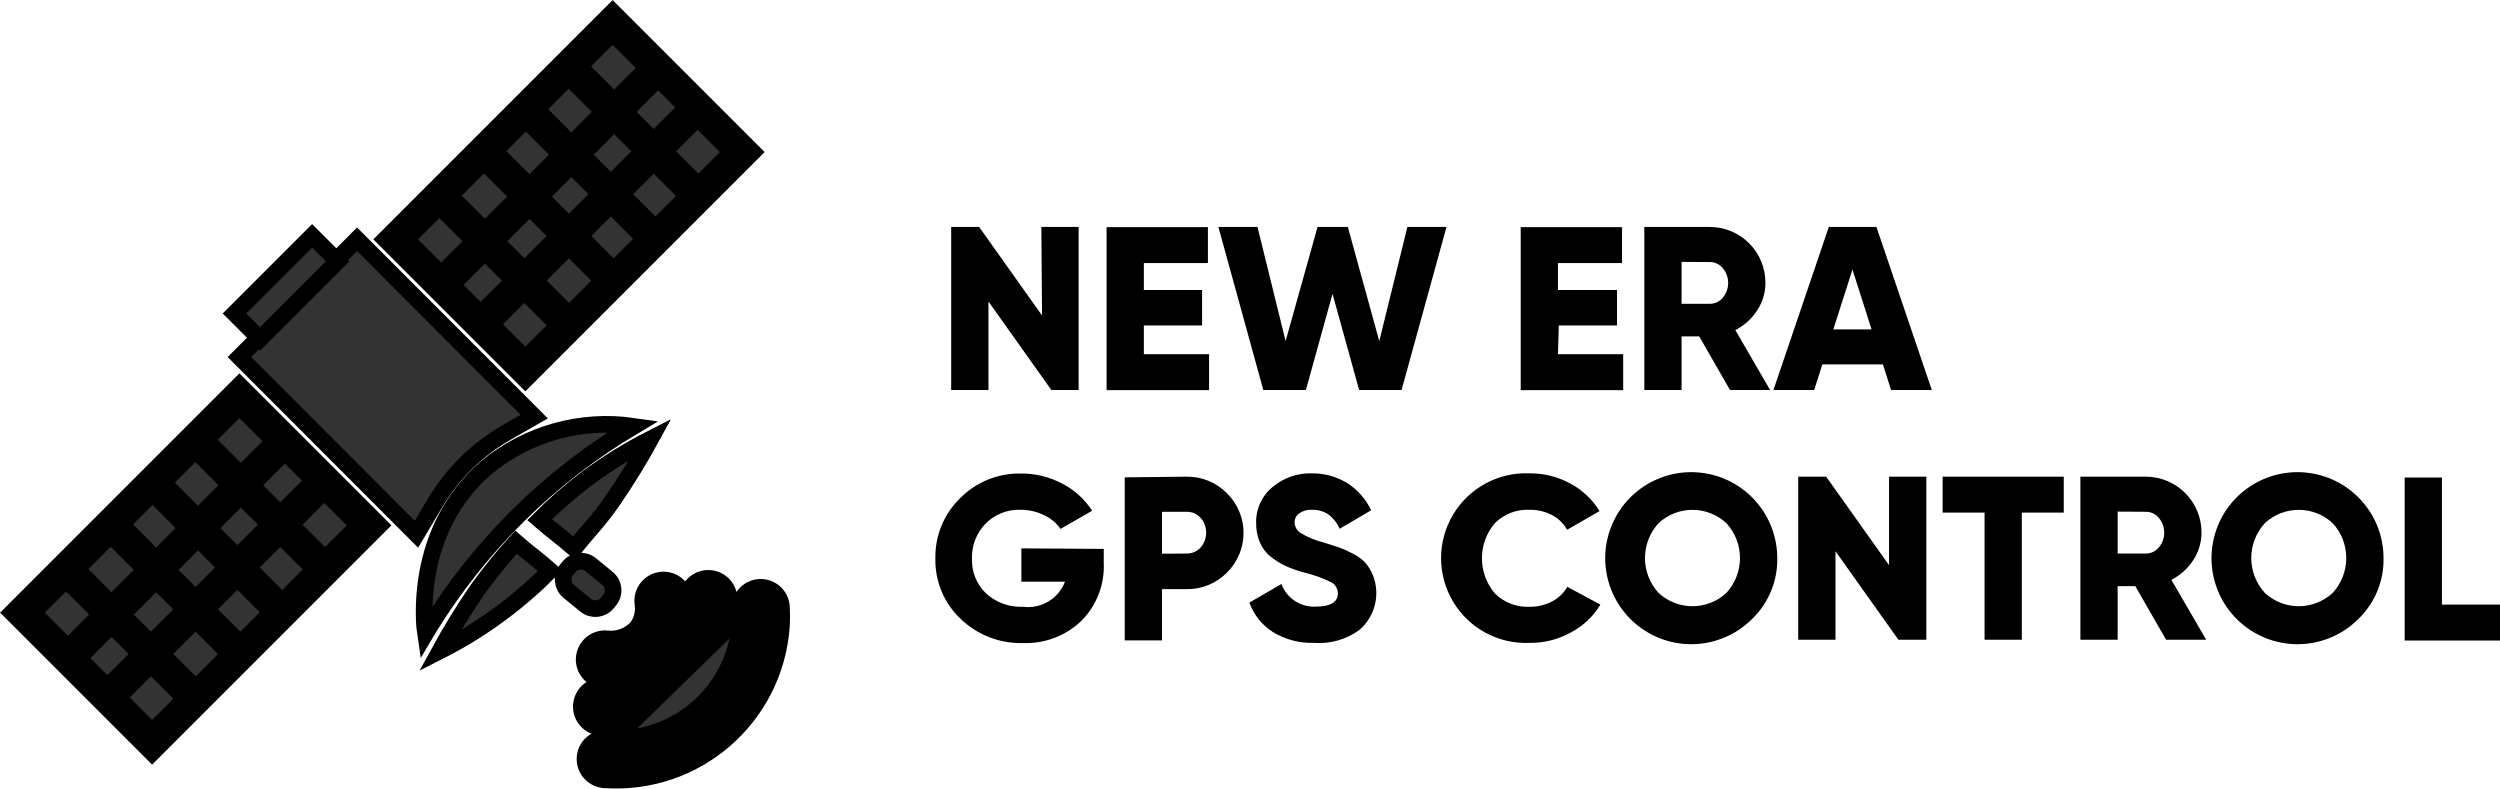
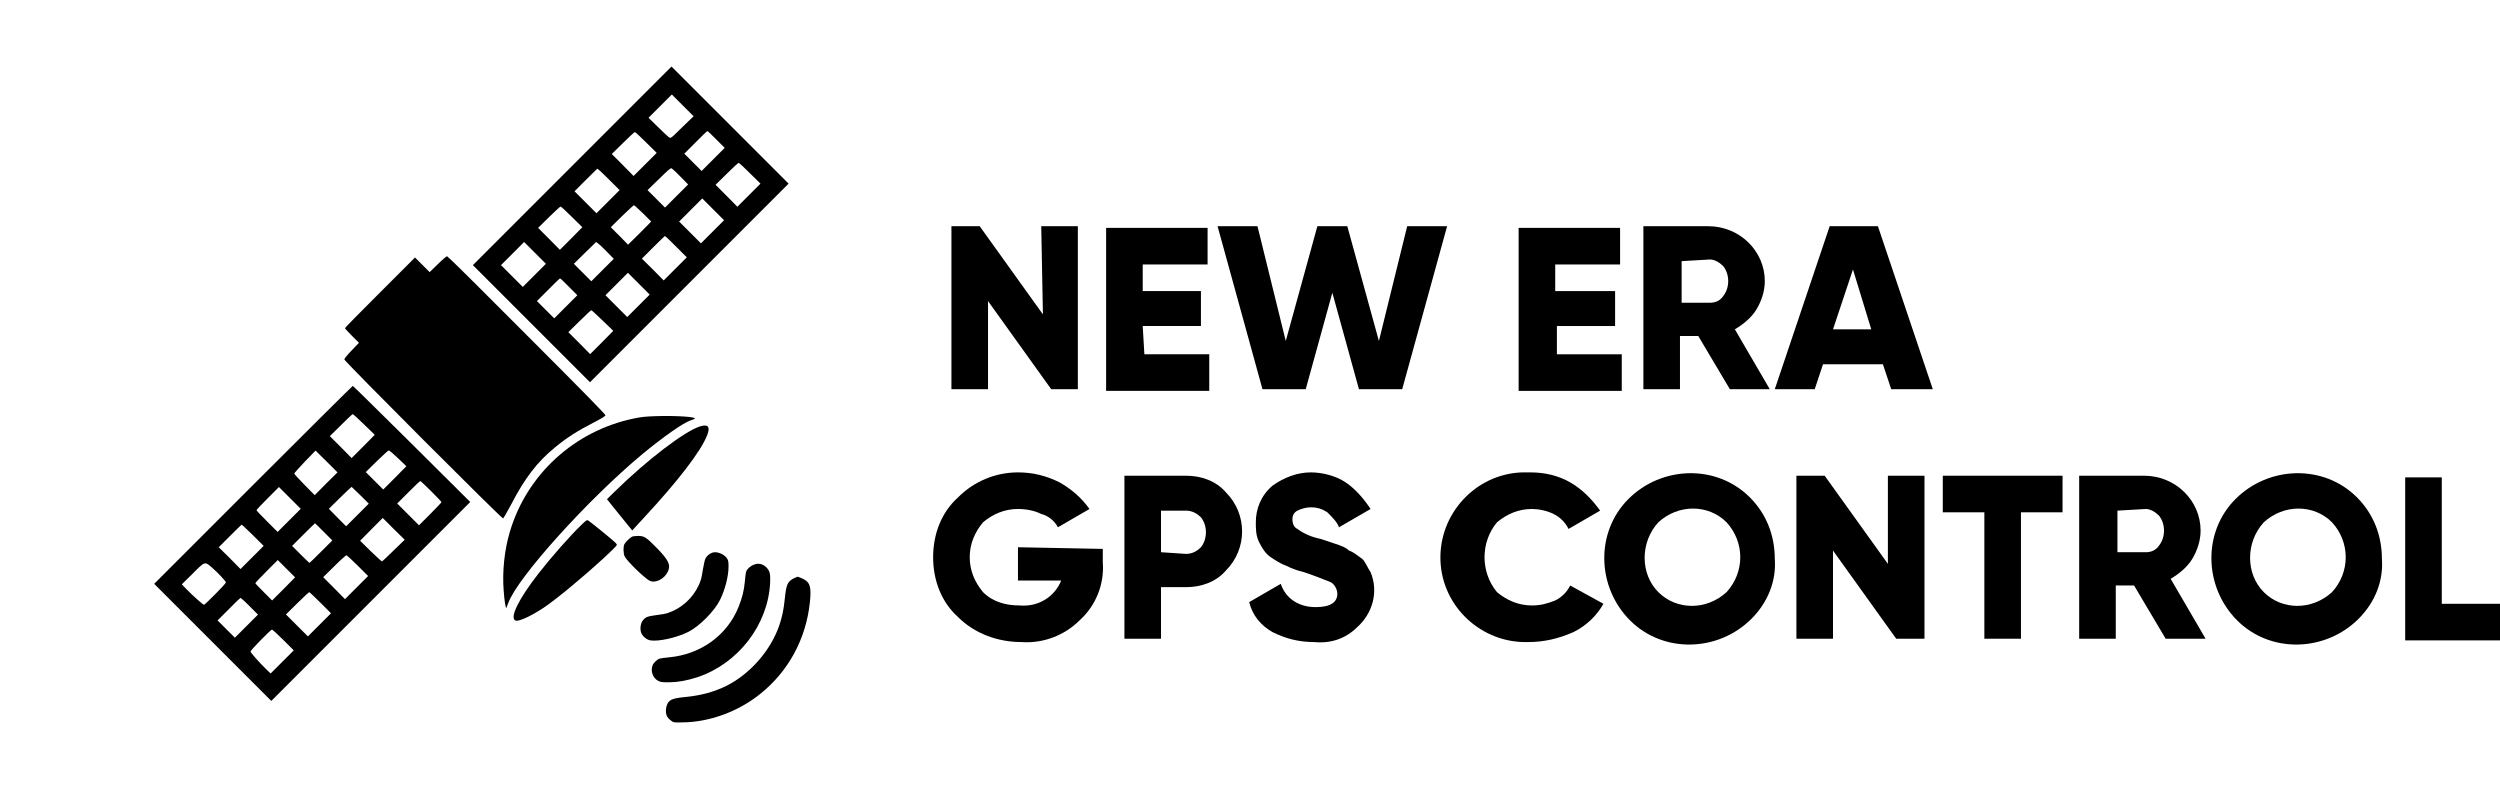
- <svg xmlns="http://www.w3.org/2000/svg" id="Слой_1" data-name="Слой 1" viewBox="0 0 150.26 47.39">
-   <defs>
-     <style>.cls-1,.cls-2,.cls-3{fill:#333;stroke:#000;stroke-miterlimit:10}.cls-2{stroke-width:1.9px}.cls-3{stroke-linecap:round;stroke-width:3.5px}</style>
-   </defs>
-   <path class="cls-1" d="m125.92 340.7-1.64.94a11.89 11.89 0 0 0-4.32 4.25l-1.12 1.88-10.64-10.65 7.07-7.08Z" transform="translate(-93.81 -315.66)" />
-   <path class="cls-1" transform="rotate(-45 -316.9275 288.3357)" d="M107.7 331.84h6.6v2.17h-6.6z" />
-   <path class="cls-1" d="m119.38 353.75.19-.32a36.13 36.13 0 0 1 12.32-12.15 11.34 11.34 0 0 0-8.81 2.45c-4.49 3.82-3.76 9.63-3.7 10.02Z" transform="translate(-93.81 -315.66)" />
-   <path class="cls-1" d="M124.82 348.25c.71.62 1.36 1.08 2.06 1.7a25 25 0 0 1-2.86 2.49 25.41 25.41 0 0 1-3.78 2.35c.63-1.15 1.37-2.37 2.24-3.65a32.91 32.91 0 0 1 2.34-2.89ZM128.32 348.6c-.71-.62-1.36-1.08-2.07-1.7a26.09 26.09 0 0 1 2.86-2.49 26.51 26.51 0 0 1 3.79-2.35c-.63 1.15-1.37 2.37-2.24 3.64s-1.6 1.98-2.34 2.9Z" transform="translate(-93.81 -315.66)" />
-   <path class="cls-1" d="M128.32 348.6c-.71-.62-1.36-1.08-2.07-1.7a26.09 26.09 0 0 1 2.86-2.49 26.51 26.51 0 0 1 3.79-2.35c-.63 1.15-1.37 2.37-2.24 3.64s-1.6 1.98-2.34 2.9Z" transform="translate(-93.81 -315.66)" />
-   <rect class="cls-1" x="128.12" y="349.23" width="2.08" height="3.16" rx=".93" ry=".93" transform="rotate(-50.71 -250.8034 291.9653)" />
-   <path class="cls-2" transform="rotate(-45 -299.9265 282.8336)" d="M118.79 321.91h18.44v11.02h-18.44z" />
-   <path class="cls-2" d="m26.41 11.76 7.79 7.79M29.09 9.08l7.79 7.79M31.66 6.62l7.67 7.67M34.18 3.99l7.79 7.78M39.56 4.08 26.52 17.12M41.94 6.45 28.89 19.49" />
-   <path class="cls-2" transform="rotate(-45 -322.3676 305.259)" d="M96.35 344.35h18.44v11.02H96.35z" />
-   <path class="cls-2" d="m3.96 34.2 7.8 7.79M6.65 31.52l7.79 7.79M9.22 29.06l7.67 7.67M11.74 26.43l7.79 7.79M17.12 26.52 4.08 39.56M19.49 28.89 6.45 41.93" />
-   <path class="cls-3" d="M130.17 355.3a3.38 3.38 0 0 0 2.91-1.15 3.17 3.17 0 0 0 .61-2.38M130 358.13a5.91 5.91 0 0 0 6.38-5.4h0a6.16 6.16 0 0 0 0-1.06" transform="translate(-93.81 -315.66)" />
-   <path class="cls-3" d="M130.22 361.28a8.71 8.71 0 0 0 9.31-8.07h0a8.13 8.13 0 0 0 0-1" transform="translate(-93.81 -315.66)" />
-   <path d="M156.4 329.3h2.24v9.8H157l-3.78-5.32v5.32h-2.24v-9.8h1.68l3.78 5.32ZM162.56 336.95h3.92v2.16h-6.16v-9.8h6.09v2.16h-3.85v1.62h3.5v2.13h-3.5ZM169.74 339.1l-2.7-9.8h2.35l1.69 6.86 1.92-6.86h1.82l1.89 6.86 1.69-6.86h2.35l-2.7 9.8h-2.55l-1.6-5.78-1.6 5.78ZM187.45 336.95h3.92v2.16h-6.16v-9.8h6.09v2.16h-3.85v1.62H191v2.13h-3.5ZM197.79 339.1l-1.85-3.22h-1.06v3.22h-2.24v-9.8h3.92a3.35 3.35 0 0 1 3.36 3.36 3 3 0 0 1-.5 1.66 3.4 3.4 0 0 1-1.31 1.18l2.09 3.6Zm-2.91-7.7v2.52h1.68a1 1 0 0 0 .79-.36 1.38 1.38 0 0 0 0-1.79 1 1 0 0 0-.79-.36ZM207.47 339.1l-.49-1.54h-3.64l-.49 1.54h-2.45l3.33-9.8h2.86l3.33 9.8Zm-3.47-3.64h2.3l-1.15-3.6ZM160.15 348.65v.84a4.63 4.63 0 0 1-1.37 3.51 4.8 4.8 0 0 1-3.46 1.31 5.2 5.2 0 0 1-3.79-1.47 4.85 4.85 0 0 1-1.5-3.61 4.92 4.92 0 0 1 1.49-3.63 5 5 0 0 1 3.65-1.48 5.2 5.2 0 0 1 2.51.62 4.62 4.62 0 0 1 1.77 1.62l-1.9 1.09a2.37 2.37 0 0 0-1-.83 3.14 3.14 0 0 0-1.44-.32 2.79 2.79 0 0 0-2.06.83 2.88 2.88 0 0 0-.82 2.11 2.75 2.75 0 0 0 .84 2.08 3.1 3.1 0 0 0 2.24.81 2.37 2.37 0 0 0 2.51-1.51h-2.62v-2ZM165.12 344.31a3.34 3.34 0 0 1 2.44 1 3.35 3.35 0 0 1 0 4.76 3.34 3.34 0 0 1-2.44 1h-1.47v3.08h-2.24v-9.8Zm0 4.62a1.11 1.11 0 0 0 .85-.36 1.36 1.36 0 0 0 0-1.79 1.11 1.11 0 0 0-.85-.36h-1.47v2.52ZM172.82 354.3a4.49 4.49 0 0 1-2.5-.65 3.54 3.54 0 0 1-1.42-1.77l1.93-1.12a2.08 2.08 0 0 0 2.06 1.36q1.33 0 1.33-.8a.75.75 0 0 0-.43-.68 7.82 7.82 0 0 0-1.6-.57 7.14 7.14 0 0 1-1.08-.38 4.5 4.5 0 0 1-.9-.55 2.22 2.22 0 0 1-.67-.86 2.9 2.9 0 0 1-.23-1.19 2.68 2.68 0 0 1 1-2.17 3.5 3.5 0 0 1 2.32-.81 4 4 0 0 1 2.13.57 3.9 3.9 0 0 1 1.46 1.65l-1.89 1.11a2.19 2.19 0 0 0-.66-.85 1.71 1.71 0 0 0-1-.29 1.22 1.22 0 0 0-.78.22.65.65 0 0 0-.27.53.78.78 0 0 0 .34.63 4.91 4.91 0 0 0 1.42.59l.91.29a6.48 6.48 0 0 1 .82.37 2.69 2.69 0 0 1 .76.55 2.76 2.76 0 0 1 .46.76 2.92 2.92 0 0 1-.81 3.28 4.09 4.09 0 0 1-2.7.78ZM185.75 354.3a5.1 5.1 0 1 1 0-10.19 5 5 0 0 1 2.44.61 4.61 4.61 0 0 1 1.76 1.66L188 347.5a2.21 2.21 0 0 0-.92-.89 2.85 2.85 0 0 0-1.34-.31 2.77 2.77 0 0 0-2.08.8 3.26 3.26 0 0 0 0 4.23 2.77 2.77 0 0 0 2.08.8 2.84 2.84 0 0 0 1.35-.32 2.17 2.17 0 0 0 .92-.88L190 352a4.51 4.51 0 0 1-1.75 1.66 5 5 0 0 1-2.5.64Z" transform="translate(-93.81 -315.66)" />
-   <path d="M199.15 352.83a5.17 5.17 0 1 1 1.48-3.63 4.94 4.94 0 0 1-1.48 3.63Zm-5.65-1.53a3 3 0 0 0 4.07 0 3.1 3.1 0 0 0 0-4.2 3 3 0 0 0-4.07 0 3.1 3.1 0 0 0 0 4.2ZM207.35 344.31h2.24v9.8h-1.68l-3.78-5.32v5.32h-2.24v-9.8h1.68l3.78 5.32ZM217.85 344.31v2.16h-2.52v7.64h-2.24v-7.64h-2.52v-2.16ZM224 354.11l-1.85-3.22h-1.06v3.22h-2.24v-9.8h3.92a3.35 3.35 0 0 1 3.36 3.36 3 3 0 0 1-.5 1.66 3.4 3.4 0 0 1-1.31 1.18l2.09 3.6Zm-2.91-7.7v2.52h1.68a1 1 0 0 0 .79-.36 1.38 1.38 0 0 0 0-1.79 1 1 0 0 0-.79-.36ZM235.59 352.83a5.17 5.17 0 1 1 1.48-3.63 4.94 4.94 0 0 1-1.48 3.63Zm-5.65-1.53a3 3 0 0 0 4.07 0 3.1 3.1 0 0 0 0-4.2 3 3 0 0 0-4.07 0 3.1 3.1 0 0 0 0 4.2ZM240.58 352h3.5v2.16h-5.74v-9.8h2.24Z" transform="translate(-93.81 -315.66)" />
+ <svg xmlns="http://www.w3.org/2000/svg" version="1.1" id="Слой_1" x="0px" y="0px" viewBox="0 0 150.3 47.4" style="enable-background:new 0 0 150.3 47.4;" xml:space="preserve">
+   <path d="M62.6,13.6h2.2v9.8h-1.6l-3.8-5.3v5.3h-2.2v-9.8h1.7l3.8,5.3L62.6,13.6z" />
+   <path d="M68.8,21.3h3.9v2.2h-6.2v-9.8h6.1v2.2h-3.9v1.6h3.5v2.1h-3.5L68.8,21.3z" />
+   <path d="M75.9,23.4l-2.7-9.8h2.4l1.7,6.9l1.9-6.9H81l1.9,6.9l1.7-6.9h2.4l-2.7,9.8h-2.6l-1.6-5.8l-1.6,5.8L75.9,23.4z" />
+   <path d="M93.6,21.3h3.9v2.2h-6.2v-9.8h6.1v2.2h-3.9v1.6h3.6v2.1h-3.5L93.6,21.3z" />
+   <path d="M104,23.4l-1.9-3.2h-1.1v3.2h-2.2v-9.8h3.9c1.9,0,3.4,1.5,3.4,3.3c0,0,0,0,0,0c0,0.6-0.2,1.2-0.5,1.7  c-0.3,0.5-0.8,0.9-1.3,1.2l2.1,3.6H104z M101.1,15.7v2.5h1.7c0.3,0,0.6-0.1,0.8-0.4c0.4-0.5,0.4-1.3,0-1.8c-0.2-0.2-0.5-0.4-0.8-0.4  L101.1,15.7z" />
+   <path d="M113.7,23.4l-0.5-1.5h-3.6l-0.5,1.5h-2.4l3.3-9.8h2.9l3.3,9.8H113.7z M110.2,19.8h2.3l-1.1-3.6L110.2,19.8z" />
+   <path d="M66.3,33v0.8c0.1,1.3-0.4,2.6-1.4,3.5c-0.9,0.9-2.2,1.4-3.5,1.3c-1.4,0-2.8-0.5-3.8-1.5c-1-0.9-1.5-2.2-1.5-3.6  c0-1.4,0.5-2.7,1.5-3.6c1-1,2.3-1.5,3.6-1.5c0.9,0,1.7,0.2,2.5,0.6c0.7,0.4,1.3,0.9,1.8,1.6l-1.9,1.1c-0.2-0.4-0.6-0.7-1-0.8  c-0.4-0.2-0.9-0.3-1.4-0.3c-0.8,0-1.5,0.3-2.1,0.8c-0.5,0.6-0.8,1.3-0.8,2.1c0,0.8,0.3,1.5,0.8,2.1c0.6,0.6,1.4,0.8,2.2,0.8  c1.1,0.1,2.1-0.5,2.5-1.5h-2.6v-2L66.3,33z" />
+   <path d="M71.3,28.6c0.9,0,1.8,0.3,2.4,1c1.3,1.3,1.3,3.4,0,4.7c0,0,0,0,0,0c-0.6,0.7-1.5,1-2.4,1h-1.5v3.1h-2.2v-9.8L71.3,28.6z   M71.3,33.3c0.3,0,0.6-0.1,0.9-0.4c0.4-0.5,0.4-1.3,0-1.8c-0.2-0.2-0.5-0.4-0.9-0.4h-1.5v2.5L71.3,33.3z" />
+   <path d="M79,38.6c-0.9,0-1.7-0.2-2.5-0.6c-0.7-0.4-1.2-1-1.4-1.8l1.9-1.1c0.3,0.9,1.1,1.4,2.1,1.4c0.9,0,1.3-0.3,1.3-0.8  c0-0.3-0.2-0.6-0.4-0.7c-0.5-0.2-1-0.4-1.6-0.6c-0.4-0.1-0.7-0.2-1.1-0.4c-0.3-0.1-0.6-0.3-0.9-0.5c-0.3-0.2-0.5-0.5-0.7-0.9  c-0.2-0.4-0.2-0.8-0.2-1.2c0-0.8,0.3-1.6,1-2.2c0.7-0.5,1.5-0.8,2.3-0.8c0.7,0,1.5,0.2,2.1,0.6c0.6,0.4,1.1,1,1.5,1.6l-1.9,1.1  c-0.1-0.3-0.4-0.6-0.7-0.9c-0.3-0.2-0.6-0.3-1-0.3c-0.3,0-0.6,0.1-0.8,0.2c-0.2,0.1-0.3,0.3-0.3,0.5c0,0.3,0.1,0.5,0.3,0.6  c0.4,0.3,0.9,0.5,1.4,0.6l0.9,0.3c0.3,0.1,0.6,0.2,0.8,0.4c0.3,0.1,0.5,0.3,0.8,0.5c0.2,0.2,0.3,0.5,0.5,0.8  c0.5,1.2,0.1,2.5-0.8,3.3C80.9,38.4,80,38.7,79,38.6z" />
+   <path d="M91.9,38.6c-2.8,0.1-5.2-2.1-5.3-4.9c-0.1-2.8,2.1-5.2,4.9-5.3c0.2,0,0.3,0,0.5,0c0.9,0,1.7,0.2,2.4,0.6  c0.7,0.4,1.3,1,1.8,1.7l-1.9,1.1c-0.2-0.4-0.5-0.7-0.9-0.9c-0.4-0.2-0.9-0.3-1.3-0.3c-0.8,0-1.5,0.3-2.1,0.8c-1,1.2-1,3,0,4.2  c0.6,0.5,1.3,0.8,2.1,0.8c0.5,0,0.9-0.1,1.4-0.3c0.4-0.2,0.7-0.5,0.9-0.9l2,1.1c-0.4,0.7-1,1.3-1.8,1.7  C93.7,38.4,92.8,38.6,91.9,38.6z" />
+   <path d="M105.3,37.2c-2,2-5.3,2.1-7.3,0.1c-2-2-2.1-5.3-0.1-7.3c2-2,5.3-2.1,7.3-0.1c1,1,1.5,2.3,1.5,3.7  C106.8,34.9,106.3,36.2,105.3,37.2z M99.7,35.6c1.1,1.1,2.9,1.1,4.1,0c1.1-1.2,1.1-3,0-4.2c-1.1-1.1-2.9-1.1-4.1,0  C98.6,32.6,98.6,34.5,99.7,35.6z" />
+   <path d="M113.5,28.6h2.2v9.8h-1.7l-3.8-5.3v5.3h-2.2v-9.8h1.7l3.8,5.3V28.6z" />
+   <path d="M124,28.6v2.2h-2.5v7.6h-2.2v-7.6h-2.5v-2.2H124z" />
+   <path d="M130.2,38.4l-1.9-3.2h-1.1v3.2H125v-9.8h3.9c1.9,0,3.4,1.5,3.4,3.3c0,0,0,0,0,0c0,0.6-0.2,1.2-0.5,1.7  c-0.3,0.5-0.8,0.9-1.3,1.2l2.1,3.6H130.2z M127.3,30.7v2.5h1.7c0.3,0,0.6-0.1,0.8-0.4c0.4-0.5,0.4-1.3,0-1.8  c-0.2-0.2-0.5-0.4-0.8-0.4L127.3,30.7z" />
+   <path d="M141.8,37.2c-2,2-5.3,2.1-7.3,0.1c-2-2-2.1-5.3-0.1-7.3c2-2,5.3-2.1,7.3-0.1c1,1,1.5,2.3,1.5,3.7  C143.3,34.9,142.8,36.2,141.8,37.2z M136.1,35.6c1.1,1.1,2.9,1.1,4.1,0c1.1-1.2,1.1-3,0-4.2c-1.1-1.1-2.9-1.1-4.1,0  C135,32.6,135,34.5,136.1,35.6z" />
+   <path d="M146.8,36.3h3.5v2.2h-5.7v-9.8h2.2V36.3z" />
+   <g transform="translate(0,982) scale(0.1,-0.1)">
+     <path d="M344,9720.3l-59.7-59.7l35.2-35.2l35.2-35.2l59.7,59.7l59.7,59.7l-35.2,35.2l-35.2,35.2L344,9720.3z M411.8,9745.1   c-2.7-2.7-5.8-5.7-6.8-6.6c-1.9-1.6-1.9-1.6-2.9-1c-0.5,0.4-3.5,3.1-6.6,6.2l-5.6,5.5l7,7l7,7l6.5-6.5l6.6-6.6L411.8,9745.1z    M430.6,9736.2l5.1-5.1l-7-7l-6.9-6.9l-5.2,5.2l-5.2,5.2l6.8,6.8c3.7,3.8,6.9,6.8,7,6.8C425.3,9741.4,427.8,9739.1,430.6,9736.2z    M388.5,9734.3l6.3-6.2l-6.9-6.9l-7-7l-6.5,6.6l-6.6,6.6l6.7,6.6c3.7,3.7,6.9,6.6,7.2,6.6C382.1,9740.5,385.1,9737.7,388.5,9734.3z    M450.9,9715.8l6.3-6.2l-6.9-6.9l-7-7l-6.5,6.6l-6.6,6.6l6.7,6.6c3.7,3.7,6.9,6.6,7.2,6.6C444.5,9722,447.5,9719.2,450.9,9715.8z    M409.1,9713.8l4.6-4.7l-7-7l-6.9-6.9l-5.3,5.3l-5.2,5.2l6.9,6.7c5.6,5.5,7,6.7,7.6,6.4C404.2,9718.6,406.6,9716.4,409.1,9713.8z    M367.3,9710.9l5.2-5.2l-7-7l-6.9-6.9l-6.6,6.6l-6.6,6.6l6.8,6.8l6.9,6.8l1.5-1.2C361.5,9716.6,364.5,9713.7,367.3,9710.9z    M428.4,9680.7l-7-7l-6.5,6.5l-6.6,6.6l6.9,6.9l7,7l6.5-6.5l6.6-6.6L428.4,9680.7z M386.5,9691.8l5-5l-6.9-7l-7-6.9l-5.2,5.3   l-5.2,5.2l6.7,6.6c3.7,3.6,7,6.6,7.2,6.6C381.3,9696.7,383.7,9694.5,386.5,9691.8z M343.8,9689.6l6.3-6.2l-6.7-6.8l-6.8-6.8   l-6.5,6.6l-6.6,6.6l6.5,6.4c3.6,3.5,6.7,6.4,7,6.4C337.3,9695.9,340.4,9693,343.8,9689.6z M406.5,9671.7l6.4-6.4l-7-7l-6.9-6.9   l-6.5,6.6l-6.6,6.5l6.8,6.8c3.7,3.7,6.9,6.8,7,6.8C400,9678.1,403,9675.3,406.5,9671.7z M321.3,9654.5l-7-7l-6.5,6.5l-6.6,6.6   l6.9,6.9l7,7l6.5-6.5l6.6-6.6L321.3,9654.5z M364.8,9668.7l4.2-4.3l-6.8-6.8l-6.7-6.7l-5.3,5.3l-5.2,5.2l6.7,6.6l6.7,6.5l1.1-0.8   C360.1,9673.3,362.5,9671.1,364.8,9668.7z M383.9,9636.2l-6.8-6.8l-6.5,6.5l-6.6,6.6l6.7,6.7l6.8,6.8l6.5-6.5l6.6-6.6L383.9,9636.2   z M342,9647.6l5.1-5.1l-7-7l-6.9-6.9l-5.2,5.2l-5.2,5.2l6.8,6.8c3.7,3.8,6.9,6.8,7,6.8C336.8,9652.8,339.2,9650.5,342,9647.6z    M362.3,9627.3l6.4-6.2l-6.9-7l-7-7l-6.5,6.6l-6.6,6.6l6.7,6.6c3.7,3.7,6.9,6.6,7.1,6.6S358.8,9630.7,362.3,9627.3z" />
+     <path d="M266.9,9664.6c-1-0.8-3.3-3-5.2-4.9l-3.4-3.3l-4.4,4.4l-4.4,4.4l-21-21c-11.6-11.6-21.1-21.2-21.1-21.5   c0-0.2,1.9-2.3,4.2-4.6l4.2-4.2l-4.4-4.6c-2.7-2.8-4.4-4.9-4.4-5.4c0-1,94.7-95.9,95.5-95.6c0.2,0.1,2.4,3.9,4.8,8.4   c8.1,15.7,15.7,25.6,26.2,34.2c7.3,6,13.2,9.8,24,15.4c4.1,2.1,6.4,3.5,6.5,4c0.1,0.5-13.4,14.3-44.1,45   c-24.3,24.4-45.8,45.8-47.7,47.5l-3.5,3.2L266.9,9664.6z" />
+     <path d="M152.2,9528.5L92.7,9469l35.2-35.2l35.2-35.2l59.8,59.8l59.8,59.8l-35.1,34.9c-19.4,19.2-35.3,34.9-35.5,34.9   C211.9,9588,184.9,9561.2,152.2,9528.5z M218.9,9564.8l6.4-6.2l-6.9-7l-7-7l-6.5,6.6l-6.6,6.6l6.7,6.6c3.7,3.7,6.8,6.6,7,6.6   C212.3,9571.1,215.4,9568.2,218.9,9564.8z M239.3,9544.5l5-4.8l-6.9-7l-7-7l-5.3,5.3l-5.2,5.2l6.6,6.5c3.7,3.6,6.9,6.5,7.2,6.5   C234,9549.3,236.5,9547.2,239.3,9544.5z M196,9529.2l-6.8-6.9l-6.1,6.2c-3.4,3.4-6.2,6.5-6.2,6.8c0,0.3,2.9,3.5,6.4,7.2l6.4,6.6   l6.6-6.5l6.6-6.6L196,9529.2z M259.2,9524.7c3.4-3.4,6.2-6.3,6.2-6.6c0-0.2-3-3.4-6.7-7.1l-6.8-6.8l-6.5,6.5l-6.6,6.6l6.7,6.7   c3.7,3.7,6.9,6.8,7.2,6.8C252.9,9530.8,255.9,9528,259.2,9524.7z M173.9,9507.2l-7-7l-6.3,6.3c-3.5,3.5-6.4,6.5-6.4,6.8   c0,0.2,3,3.4,6.7,7.1l6.8,6.8l6.5-6.5l6.6-6.6L173.9,9507.2z M216.7,9522.2l5-5l-6.8-6.8l-6.8-6.8l-5.2,5.2l-5.2,5.3l6.7,6.6   c3.7,3.7,6.9,6.6,7,6.6C211.5,9527.2,213.9,9524.9,216.7,9522.2z M236.7,9489.1c-3.7-3.6-6.8-6.6-7.1-6.6c-0.2,0-3.3,2.8-6.8,6.2   l-6.3,6.2l6.8,6.9l6.8,6.8l6.6-6.6l6.6-6.5L236.7,9489.1z M194.6,9500.3l5.2-5.2l-6.7-6.7c-3.7-3.7-6.9-6.8-7-6.8   c-0.2,0-2.6,2.3-5.4,5.1l-5.1,5.1l6.8,6.8c3.7,3.7,6.9,6.8,7,6.8C189.4,9505.4,191.8,9503.2,194.6,9500.3z M152.1,9498.2l6.4-6.4   l-7-7l-6.9-6.9l-6.5,6.6l-6.6,6.5l6.8,6.8c3.7,3.7,6.9,6.8,7,6.8S148.5,9501.7,152.1,9498.2z M215.1,9479.9l6.2-6.2l-7-7l-6.9-6.9   l-6.5,6.6l-6.6,6.6l6.7,6.6c3.7,3.7,7,6.6,7.2,6.6C208.6,9486.1,211.7,9483.3,215.1,9479.9z M170.5,9465.9l-6.9-6.9l-5,5   c-2.8,2.8-5.1,5.2-5.1,5.4c0,0.2,3,3.4,6.7,7.1l6.8,6.8l5.2-5.2l5.2-5.2L170.5,9465.9z M127.2,9479c3.8-3.3,8.6-8.4,8.6-9.2   c0-0.7-12.5-13.4-13.2-13.4c-0.5,0-6.4,5.2-10.4,9.3l-2.9,3l6.4,6.3C123.2,9482.6,123.1,9482.5,127.2,9479z M192.7,9457.6l6.3-6.3   l-7-7l-6.9-6.9l-6.6,6.6l-6.6,6.6l6.8,6.7c3.7,3.7,7,6.7,7.2,6.7C186.1,9464,189.2,9461.1,192.7,9457.6z M150,9455.6l5.1-5.1l-7-7   l-6.9-6.9l-5.2,5.2l-5.2,5.2l6.8,6.8c3.7,3.8,6.9,6.8,7,6.8S147.2,9458.5,150,9455.6z M170.4,9435.2l6.2-6.2l-6.9-6.9l-7-7   l-2.9,2.8c-4.3,4.2-9.2,9.8-9.2,10.4c0,0.8,12.2,13.2,12.9,13.2C163.9,9441.4,167,9438.6,170.4,9435.2z" />
+     <path d="M394,9569.8c-6-0.2-8.7-0.5-12.9-1.4c-35.7-7.4-64.4-33.6-74.6-68.2c-3.2-10.7-4.6-23.8-3.7-35.1c0.4-6,1.2-11,1.6-10.6   c0.1,0.1,0.6,1.4,1.1,2.8c5.3,15.2,47.9,62.4,80.7,89.7c13,10.7,24.6,18.8,29.1,20.3c1.2,0.4,2.3,0.8,2.4,1   C418.9,9569.4,406.3,9570.2,394,9569.8z" />
+     <path d="M421,9563.7c-9.4-2.9-32-20.2-51.6-39.4l-4.5-4.4l4.9-6.1c2.7-3.3,6.2-7.6,7.6-9.4l2.7-3.3l6.8,7.4   c21,22.6,34.7,40.5,38.3,50C427.1,9563.5,425.7,9565.1,421,9563.7z" />
+     <path d="M349.7,9504.6c-6.8-6.5-18.3-19.6-25.8-29.2c-12.2-15.6-17.8-27.1-13.9-28.5c1.9-0.7,9.4,2.8,16.8,7.7   c7.6,5.1,23,17.8,36.4,30.1c3.6,3.3,6.8,6.5,7.2,7c0.7,1,0.7,1-1.5,3c-3.1,2.8-14.3,11.8-15.3,12.4   C352.8,9507.5,352.4,9507.2,349.7,9504.6z" />
+     <path d="M379.9,9497.3c-1.3-0.7-3.8-3.2-4.5-4.4c-0.8-1.6-0.7-5.9,0.2-7.5c1.6-3,11.8-12.9,14.9-14.5c3.4-1.8,8.9,1,11,5.4   c1.9,4,0.5,6.9-6.4,14c-6.6,6.8-7.8,7.5-11.5,7.5C382,9497.8,380.4,9497.6,379.9,9497.3z" />
+     <path d="M428.4,9487.8c-1.8-0.6-3.5-2-4.3-3.6c-0.4-0.8-1.1-4-1.6-7c-0.7-4.6-1.1-6.2-2.4-9c-3.7-8-10.7-14.2-18.8-16.8   c-1.1-0.4-4.1-0.9-6.7-1.2c-5.3-0.7-6.6-1.2-8.2-3.3c-1.3-1.7-1.7-4.9-1-7.1c0.7-2.2,3.3-4.4,5.6-4.8c5-0.8,15.8,1.6,22.8,5.1   c6.7,3.4,15.7,12.4,19.1,19.3c3,6.1,5,13.8,5.1,19.7c0,3.1-0.1,3.8-0.9,5.2C435.3,9486.9,431.1,9488.6,428.4,9487.8z" />
+     <path d="M454.4,9480.9c-1.9-0.5-3.6-1.5-4.8-2.9c-1.2-1.5-1.2-1.6-1.8-7.6c-0.5-5.4-1.5-9.5-3.7-15.1c-6.8-17.2-22.9-28.8-42-30.5   c-2.5-0.2-5-0.6-5.7-0.8c-1.4-0.5-3.6-2.6-4.1-4.1c-1.3-3.3,0.2-7.5,3.2-9.1c1.7-0.9,2.2-1,6.8-1c5.7,0.1,10.5,1,17.1,3.1   c24.4,8.2,42.3,31.4,43.6,56.6c0.2,5.2-0.1,6.9-1.8,8.9C459.4,9480.5,456.8,9481.5,454.4,9480.9z" />
+     <path d="M477.2,9472.3c-3.8-2-4.5-3.7-5.4-12.4c-0.7-6.9-1.6-10.9-3.4-16.2c-5.3-15-17.4-28.8-31.6-36c-7-3.5-15.2-5.8-24.4-6.7   c-6-0.6-7.9-1-9.7-2.3c-2.3-1.6-3.1-6.9-1.6-9.5c0.4-0.7,1.4-1.8,2.3-2.4c1.5-1.2,1.6-1.2,6.8-1.1c16.1,0.1,33.5,6.4,46.7,17   c17.1,13.6,27.7,33.2,30,55.2c1,9.3,0.1,12.1-4.3,14.2c-1.4,0.6-2.8,1.2-3.1,1.2C479.2,9473.2,478.2,9472.8,477.2,9472.3z" />
+   </g>
</svg>
